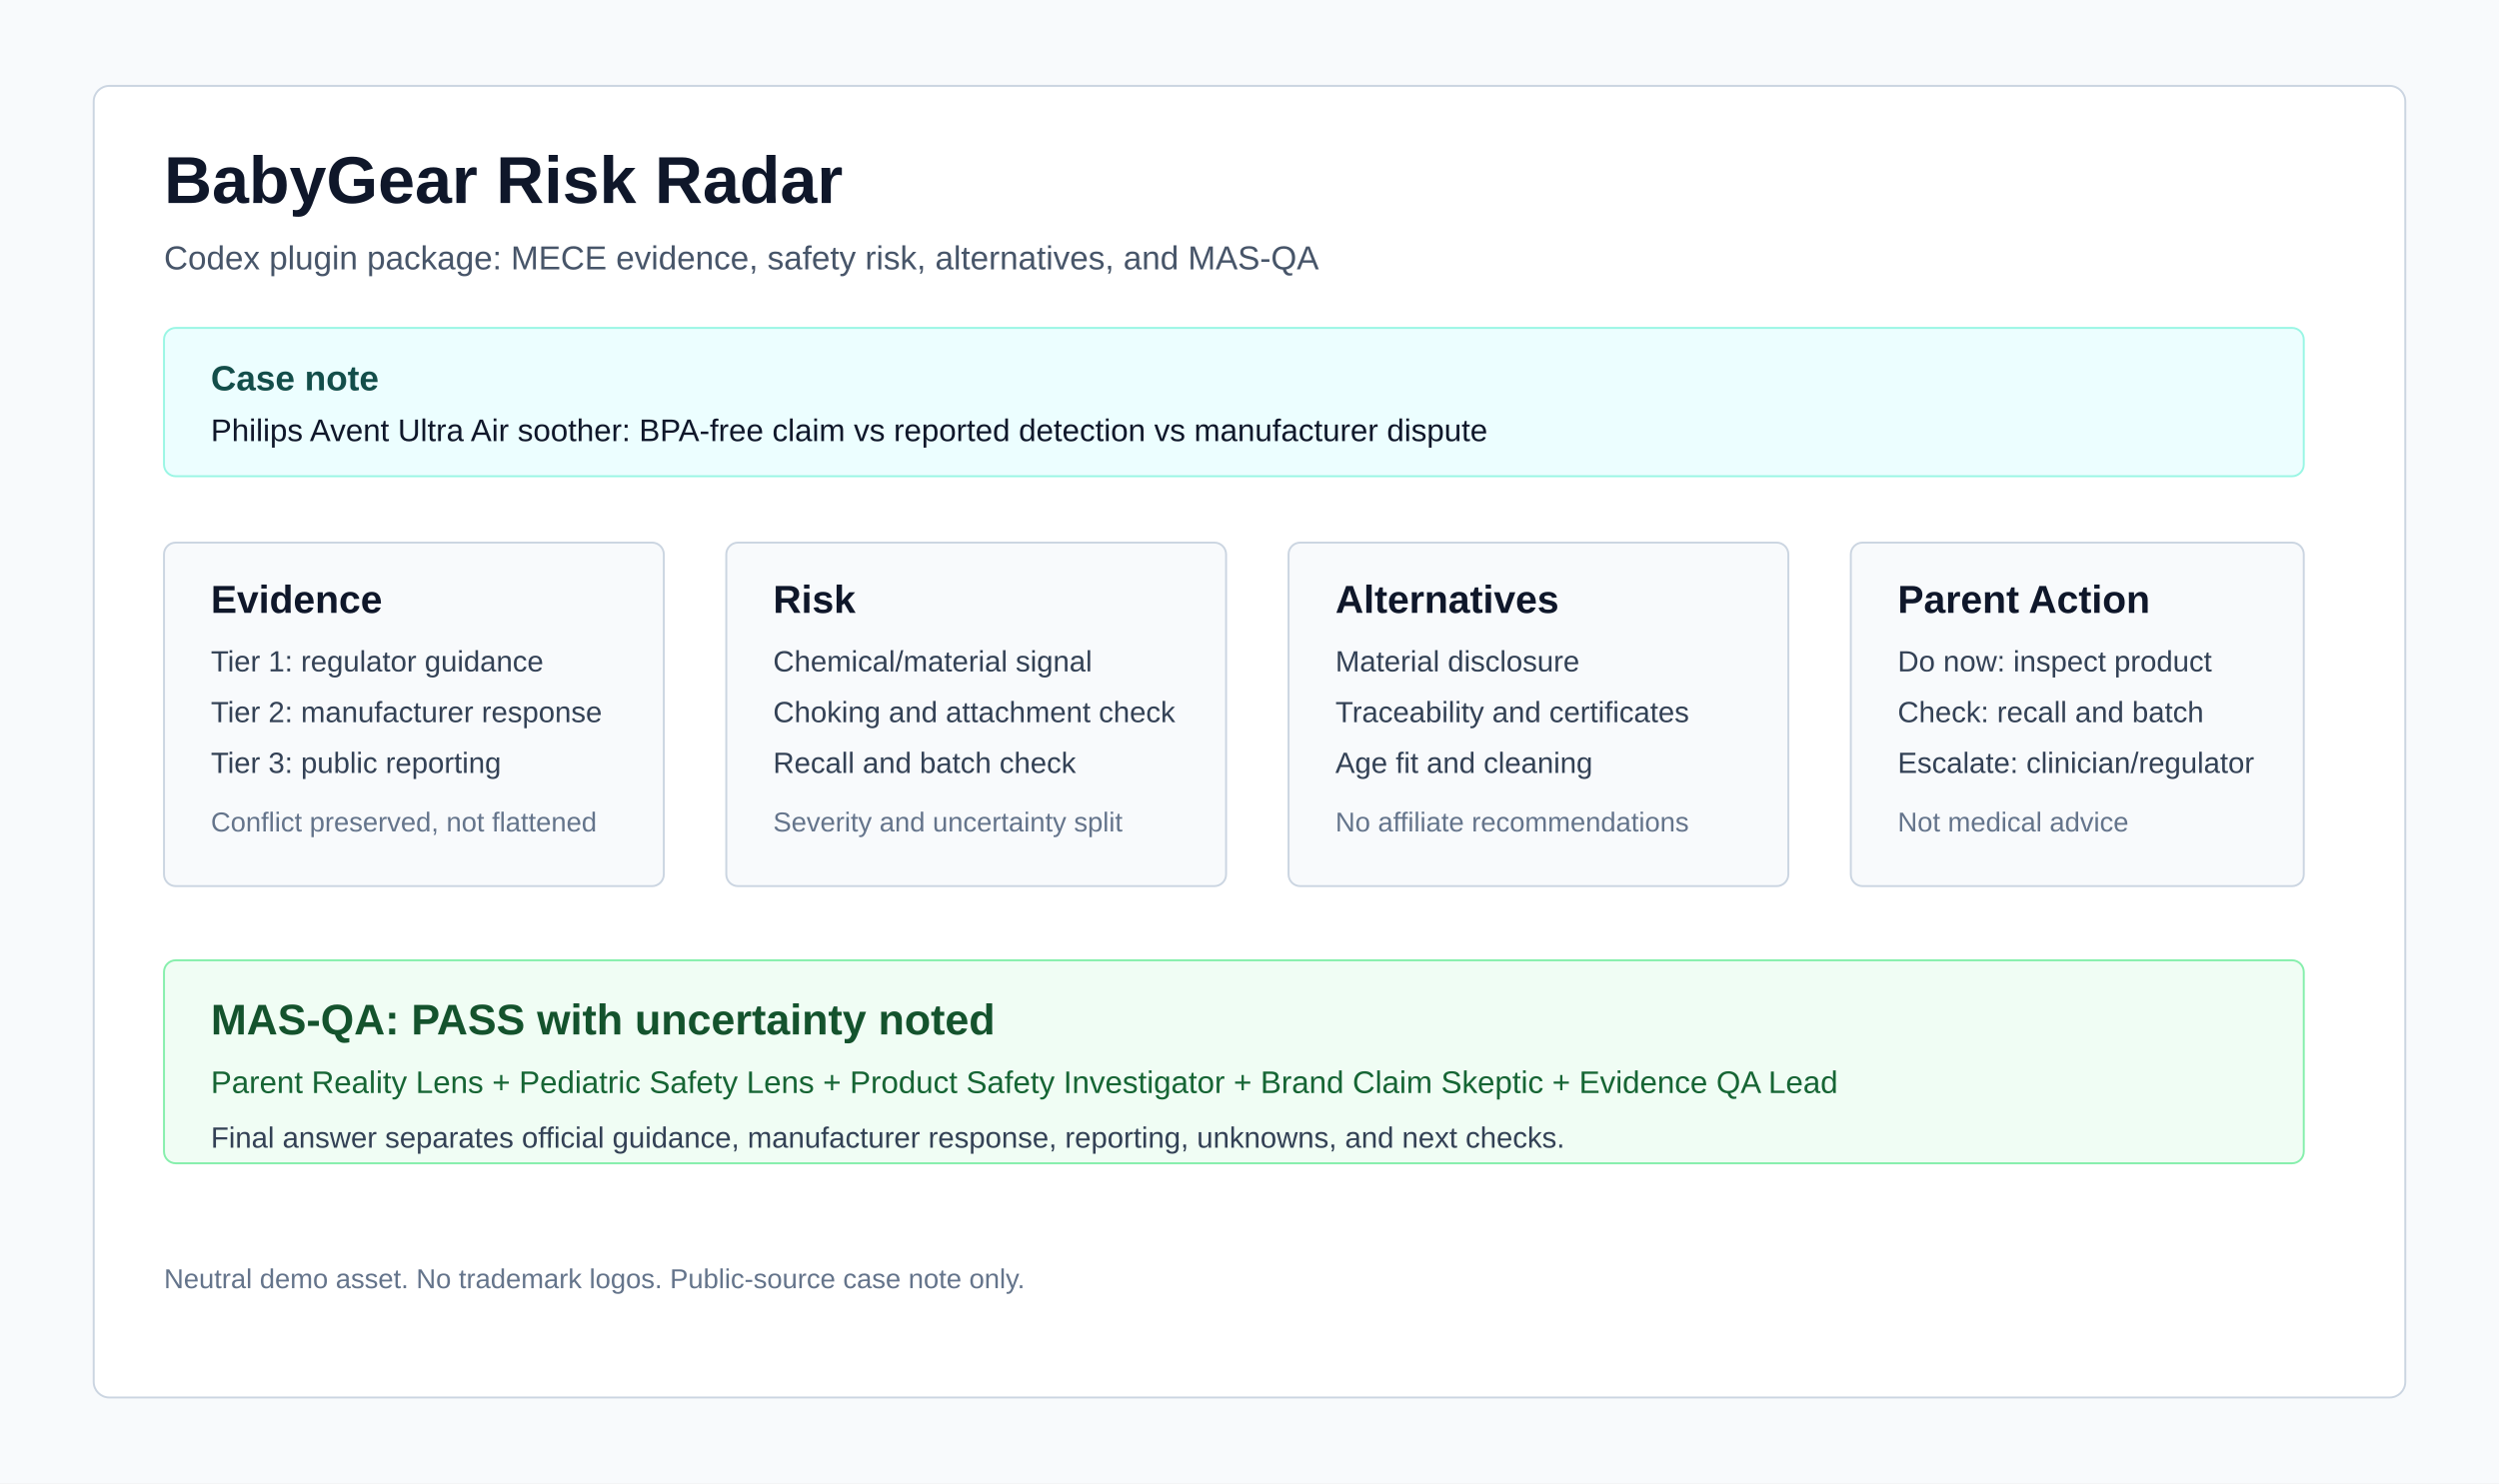
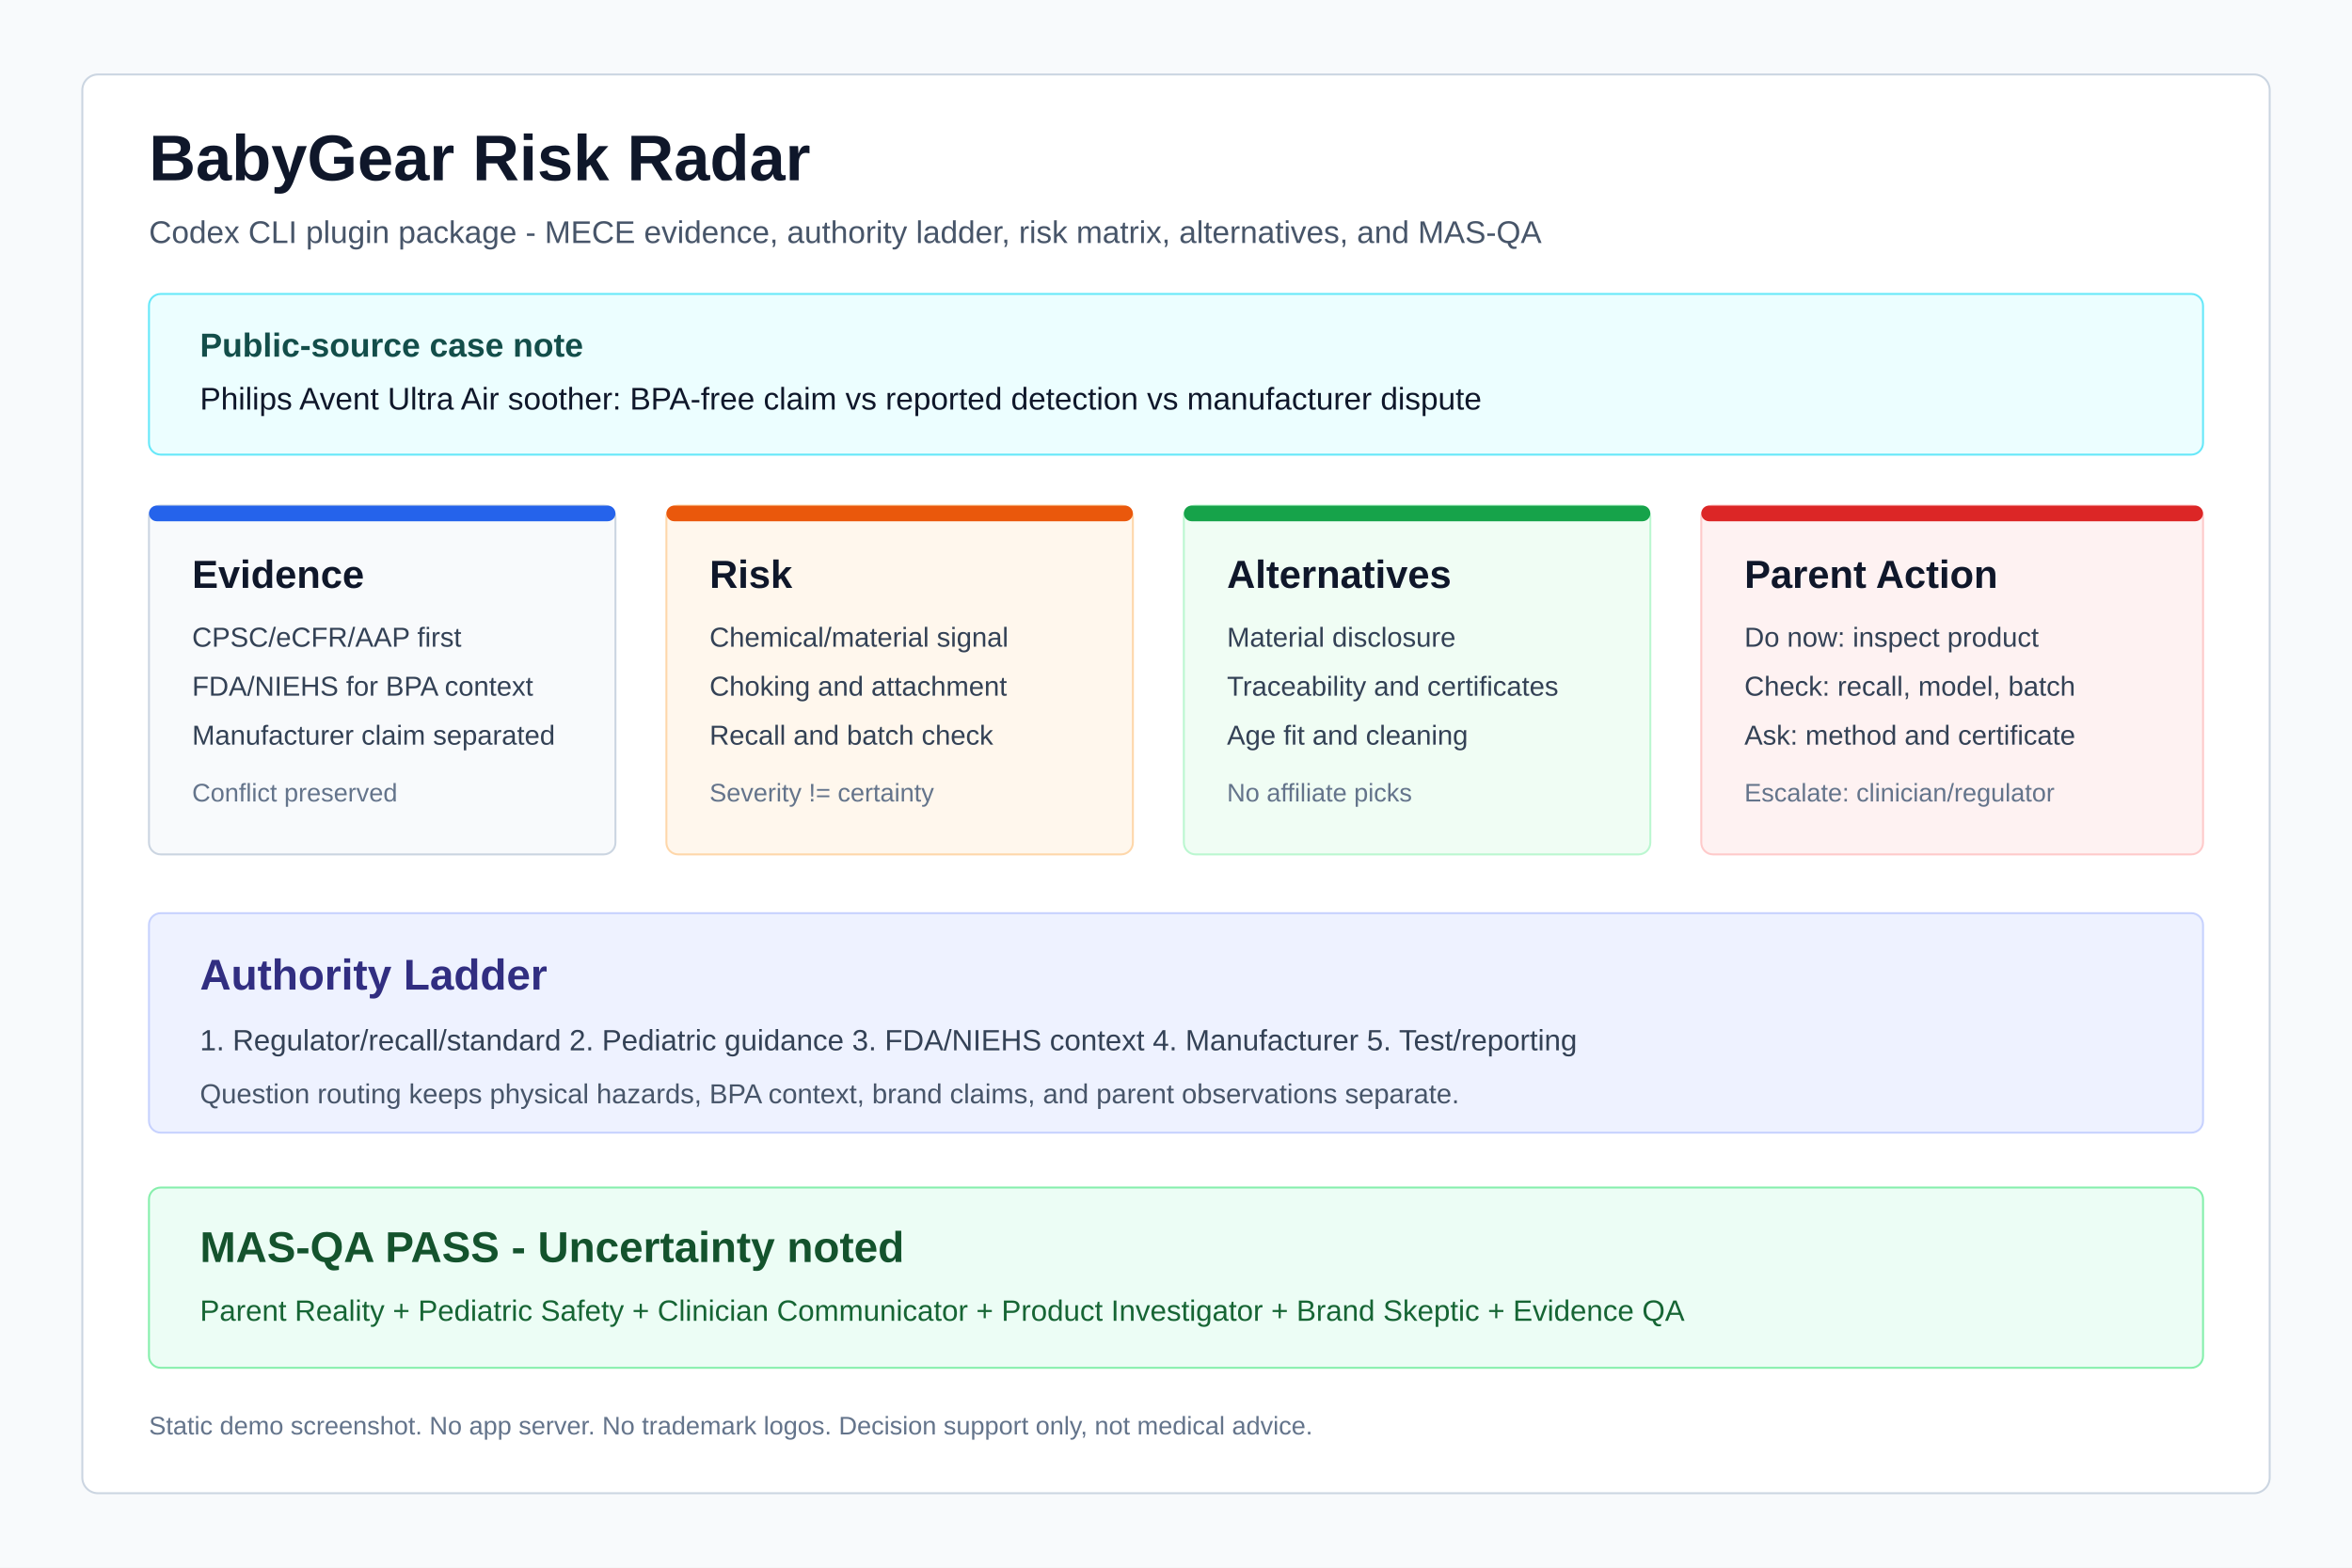
- <svg xmlns="http://www.w3.org/2000/svg" width="1280" height="760" viewBox="0 0 1280 760" role="img" aria-labelledby="title desc">
-   <rect width="1280" height="760" fill="#f8fafc" />
-   <rect x="48" y="44" width="1184" height="672" rx="8" fill="#ffffff" stroke="#cbd5e1" />
-   <text x="84" y="104" font-family="Segoe UI, Arial, sans-serif" font-size="34" font-weight="700" fill="#0f172a">BabyGear Risk Radar</text>
-   <text x="84" y="138" font-family="Segoe UI, Arial, sans-serif" font-size="17" fill="#475569">Codex plugin package: MECE evidence, safety risk, alternatives, and MAS-QA</text>
-   <rect x="84" y="168" width="1096" height="76" rx="6" fill="#ecfeff" stroke="#99f6e4" />
-   <text x="108" y="200" font-family="Segoe UI, Arial, sans-serif" font-size="18" font-weight="700" fill="#134e4a">Case note</text>
-   <text x="108" y="226" font-family="Segoe UI, Arial, sans-serif" font-size="16" fill="#0f172a">Philips Avent Ultra Air soother: BPA-free claim vs reported detection vs manufacturer dispute</text>
+ <svg xmlns="http://www.w3.org/2000/svg" width="1200" height="800" viewBox="0 0 1200 800" role="img" aria-labelledby="title desc">
+   <rect width="1200" height="800" fill="#f8fafc" />
+   <rect x="42" y="38" width="1116" height="724" rx="8" fill="#ffffff" stroke="#cbd5e1" />
+   <text x="76" y="92" font-family="Segoe UI, Arial, sans-serif" font-size="33" font-weight="700" fill="#0f172a">BabyGear Risk Radar</text>
+   <text x="76" y="124" font-family="Segoe UI, Arial, sans-serif" font-size="16" fill="#475569">Codex CLI plugin package - MECE evidence, authority ladder, risk matrix, alternatives, and MAS-QA</text>
+   <rect x="76" y="150" width="1048" height="82" rx="6" fill="#ecfeff" stroke="#67e8f9" />
+   <text x="102" y="182" font-family="Segoe UI, Arial, sans-serif" font-size="17" font-weight="700" fill="#134e4a">Public-source case note</text>
+   <text x="102" y="209" font-family="Segoe UI, Arial, sans-serif" font-size="16" fill="#0f172a">Philips Avent Ultra Air soother: BPA-free claim vs reported detection vs manufacturer dispute</text>
  <g font-family="Segoe UI, Arial, sans-serif">
-     <rect x="84" y="278" width="256" height="176" rx="6" fill="#f8fafc" stroke="#cbd5e1" />
-     <text x="108" y="314" font-size="20" font-weight="700" fill="#0f172a">Evidence</text>
-     <text x="108" y="344" font-size="15" fill="#334155">Tier 1: regulator guidance</text>
-     <text x="108" y="370" font-size="15" fill="#334155">Tier 2: manufacturer response</text>
-     <text x="108" y="396" font-size="15" fill="#334155">Tier 3: public reporting</text>
-     <text x="108" y="426" font-size="14" fill="#64748b">Conflict preserved, not flattened</text>
-     <rect x="372" y="278" width="256" height="176" rx="6" fill="#f8fafc" stroke="#cbd5e1" />
-     <text x="396" y="314" font-size="20" font-weight="700" fill="#0f172a">Risk</text>
-     <text x="396" y="344" font-size="15" fill="#334155">Chemical/material signal</text>
-     <text x="396" y="370" font-size="15" fill="#334155">Choking and attachment check</text>
-     <text x="396" y="396" font-size="15" fill="#334155">Recall and batch check</text>
-     <text x="396" y="426" font-size="14" fill="#64748b">Severity and uncertainty split</text>
-     <rect x="660" y="278" width="256" height="176" rx="6" fill="#f8fafc" stroke="#cbd5e1" />
-     <text x="684" y="314" font-size="20" font-weight="700" fill="#0f172a">Alternatives</text>
-     <text x="684" y="344" font-size="15" fill="#334155">Material disclosure</text>
-     <text x="684" y="370" font-size="15" fill="#334155">Traceability and certificates</text>
-     <text x="684" y="396" font-size="15" fill="#334155">Age fit and cleaning</text>
-     <text x="684" y="426" font-size="14" fill="#64748b">No affiliate recommendations</text>
-     <rect x="948" y="278" width="232" height="176" rx="6" fill="#f8fafc" stroke="#cbd5e1" />
-     <text x="972" y="314" font-size="20" font-weight="700" fill="#0f172a">Parent Action</text>
-     <text x="972" y="344" font-size="15" fill="#334155">Do now: inspect product</text>
-     <text x="972" y="370" font-size="15" fill="#334155">Check: recall and batch</text>
-     <text x="972" y="396" font-size="15" fill="#334155">Escalate: clinician/regulator</text>
-     <text x="972" y="426" font-size="14" fill="#64748b">Not medical advice</text>
+     <rect x="76" y="258" width="238" height="178" rx="6" fill="#f8fafc" stroke="#cbd5e1" />
+     <rect x="76" y="258" width="238" height="8" rx="4" fill="#2563eb" />
+     <text x="98" y="300" font-size="20" font-weight="700" fill="#0f172a">Evidence</text>
+     <text x="98" y="330" font-size="14" fill="#334155">CPSC/eCFR/AAP first</text>
+     <text x="98" y="355" font-size="14" fill="#334155">FDA/NIEHS for BPA context</text>
+     <text x="98" y="380" font-size="14" fill="#334155">Manufacturer claim separated</text>
+     <text x="98" y="409" font-size="13" fill="#64748b">Conflict preserved</text>
+     <rect x="340" y="258" width="238" height="178" rx="6" fill="#fff7ed" stroke="#fed7aa" />
+     <rect x="340" y="258" width="238" height="8" rx="4" fill="#ea580c" />
+     <text x="362" y="300" font-size="20" font-weight="700" fill="#0f172a">Risk</text>
+     <text x="362" y="330" font-size="14" fill="#334155">Chemical/material signal</text>
+     <text x="362" y="355" font-size="14" fill="#334155">Choking and attachment</text>
+     <text x="362" y="380" font-size="14" fill="#334155">Recall and batch check</text>
+     <text x="362" y="409" font-size="13" fill="#64748b">Severity != certainty</text>
+     <rect x="604" y="258" width="238" height="178" rx="6" fill="#f0fdf4" stroke="#bbf7d0" />
+     <rect x="604" y="258" width="238" height="8" rx="4" fill="#16a34a" />
+     <text x="626" y="300" font-size="20" font-weight="700" fill="#0f172a">Alternatives</text>
+     <text x="626" y="330" font-size="14" fill="#334155">Material disclosure</text>
+     <text x="626" y="355" font-size="14" fill="#334155">Traceability and certificates</text>
+     <text x="626" y="380" font-size="14" fill="#334155">Age fit and cleaning</text>
+     <text x="626" y="409" font-size="13" fill="#64748b">No affiliate picks</text>
+     <rect x="868" y="258" width="256" height="178" rx="6" fill="#fef2f2" stroke="#fecaca" />
+     <rect x="868" y="258" width="256" height="8" rx="4" fill="#dc2626" />
+     <text x="890" y="300" font-size="20" font-weight="700" fill="#0f172a">Parent Action</text>
+     <text x="890" y="330" font-size="14" fill="#334155">Do now: inspect product</text>
+     <text x="890" y="355" font-size="14" fill="#334155">Check: recall, model, batch</text>
+     <text x="890" y="380" font-size="14" fill="#334155">Ask: method and certificate</text>
+     <text x="890" y="409" font-size="13" fill="#64748b">Escalate: clinician/regulator</text>
  </g>
-   <rect x="84" y="492" width="1096" height="104" rx="6" fill="#f0fdf4" stroke="#86efac" />
-   <text x="108" y="530" font-family="Segoe UI, Arial, sans-serif" font-size="22" font-weight="700" fill="#14532d">MAS-QA: PASS with uncertainty noted</text>
-   <text x="108" y="560" font-family="Segoe UI, Arial, sans-serif" font-size="16" fill="#166534">Parent Reality Lens + Pediatric Safety Lens + Product Safety Investigator + Brand Claim Skeptic + Evidence QA Lead</text>
-   <text x="108" y="588" font-family="Segoe UI, Arial, sans-serif" font-size="15" fill="#334155">Final answer separates official guidance, manufacturer response, reporting, unknowns, and next checks.</text>
-   <text x="84" y="660" font-family="Segoe UI, Arial, sans-serif" font-size="14" fill="#64748b">Neutral demo asset. No trademark logos. Public-source case note only.</text>
+   <rect x="76" y="466" width="1048" height="112" rx="6" fill="#eef2ff" stroke="#c7d2fe" />
+   <text x="102" y="505" font-family="Segoe UI, Arial, sans-serif" font-size="22" font-weight="700" fill="#312e81">Authority Ladder</text>
+   <text x="102" y="536" font-family="Segoe UI, Arial, sans-serif" font-size="15" fill="#334155">1. Regulator/recall/standard  2. Pediatric guidance  3. FDA/NIEHS context  4. Manufacturer  5. Test/reporting</text>
+   <text x="102" y="563" font-family="Segoe UI, Arial, sans-serif" font-size="14" fill="#475569">Question routing keeps physical hazards, BPA context, brand claims, and parent observations separate.</text>
+   <rect x="76" y="606" width="1048" height="92" rx="6" fill="#ecfdf5" stroke="#86efac" />
+   <text x="102" y="644" font-family="Segoe UI, Arial, sans-serif" font-size="22" font-weight="700" fill="#14532d">MAS-QA PASS - Uncertainty noted</text>
+   <text x="102" y="674" font-family="Segoe UI, Arial, sans-serif" font-size="15" fill="#166534">Parent Reality + Pediatric Safety + Clinician Communicator + Product Investigator + Brand Skeptic + Evidence QA</text>
+   <text x="76" y="732" font-family="Segoe UI, Arial, sans-serif" font-size="13" fill="#64748b">Static demo screenshot. No app server. No trademark logos. Decision support only, not medical advice.</text>
</svg>
